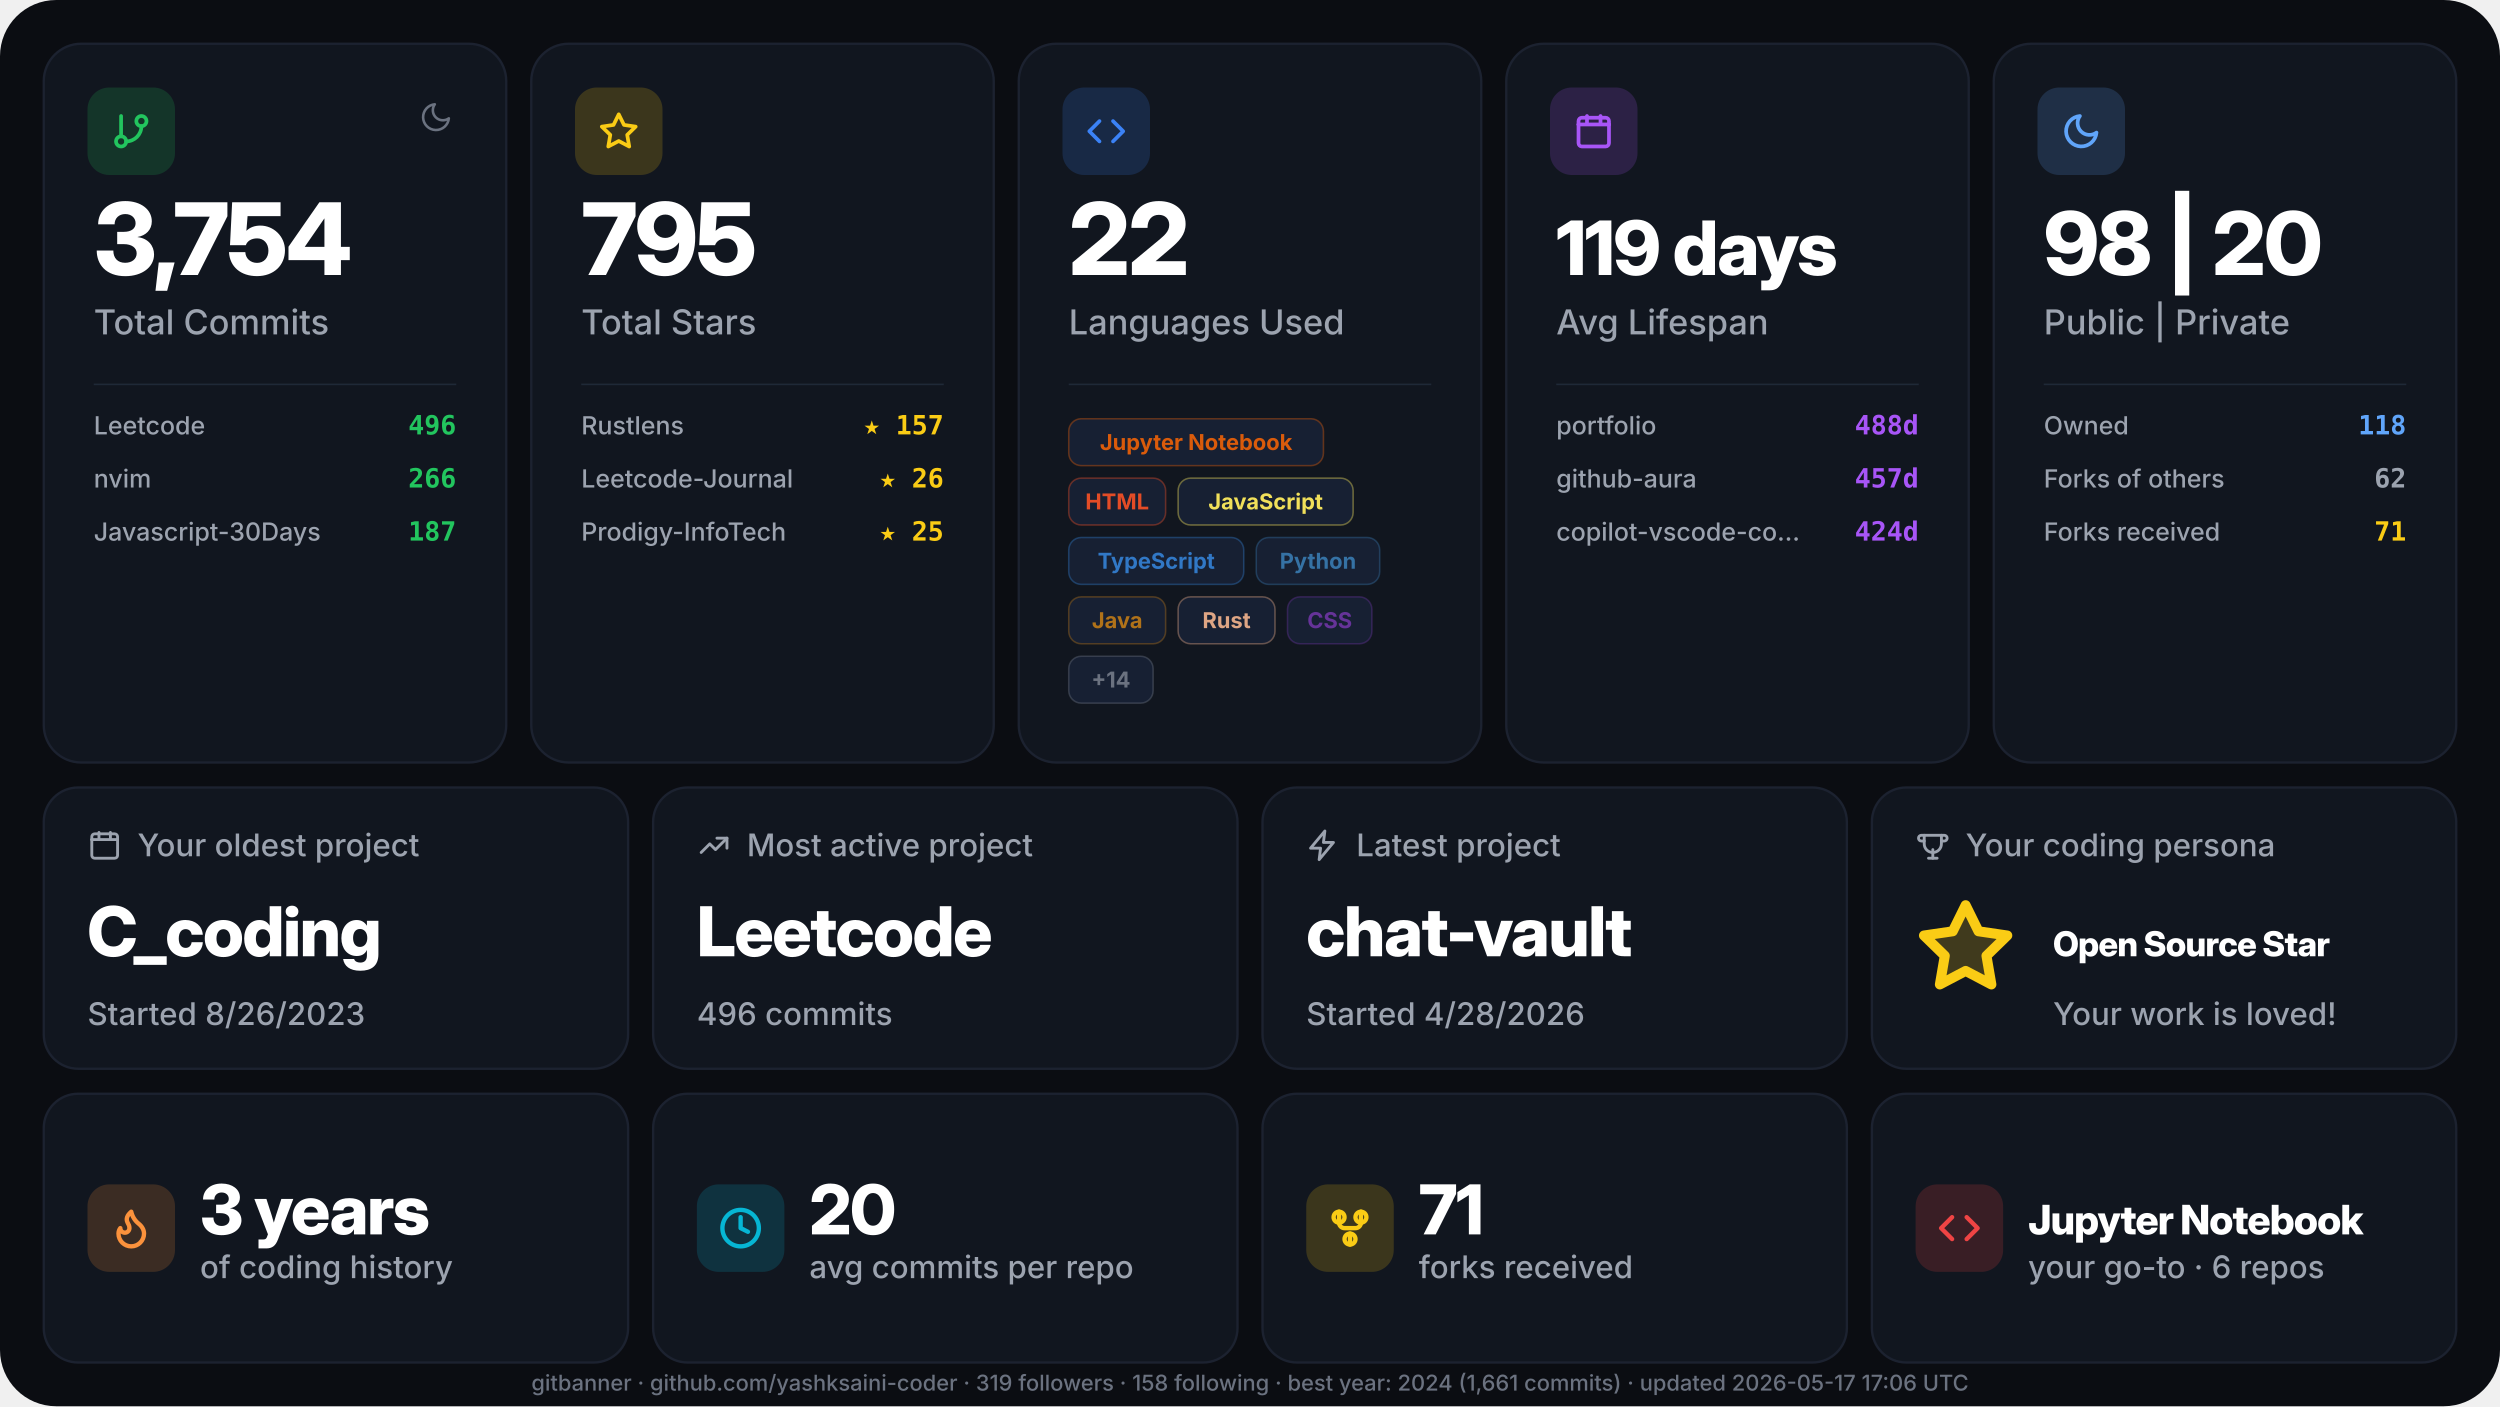
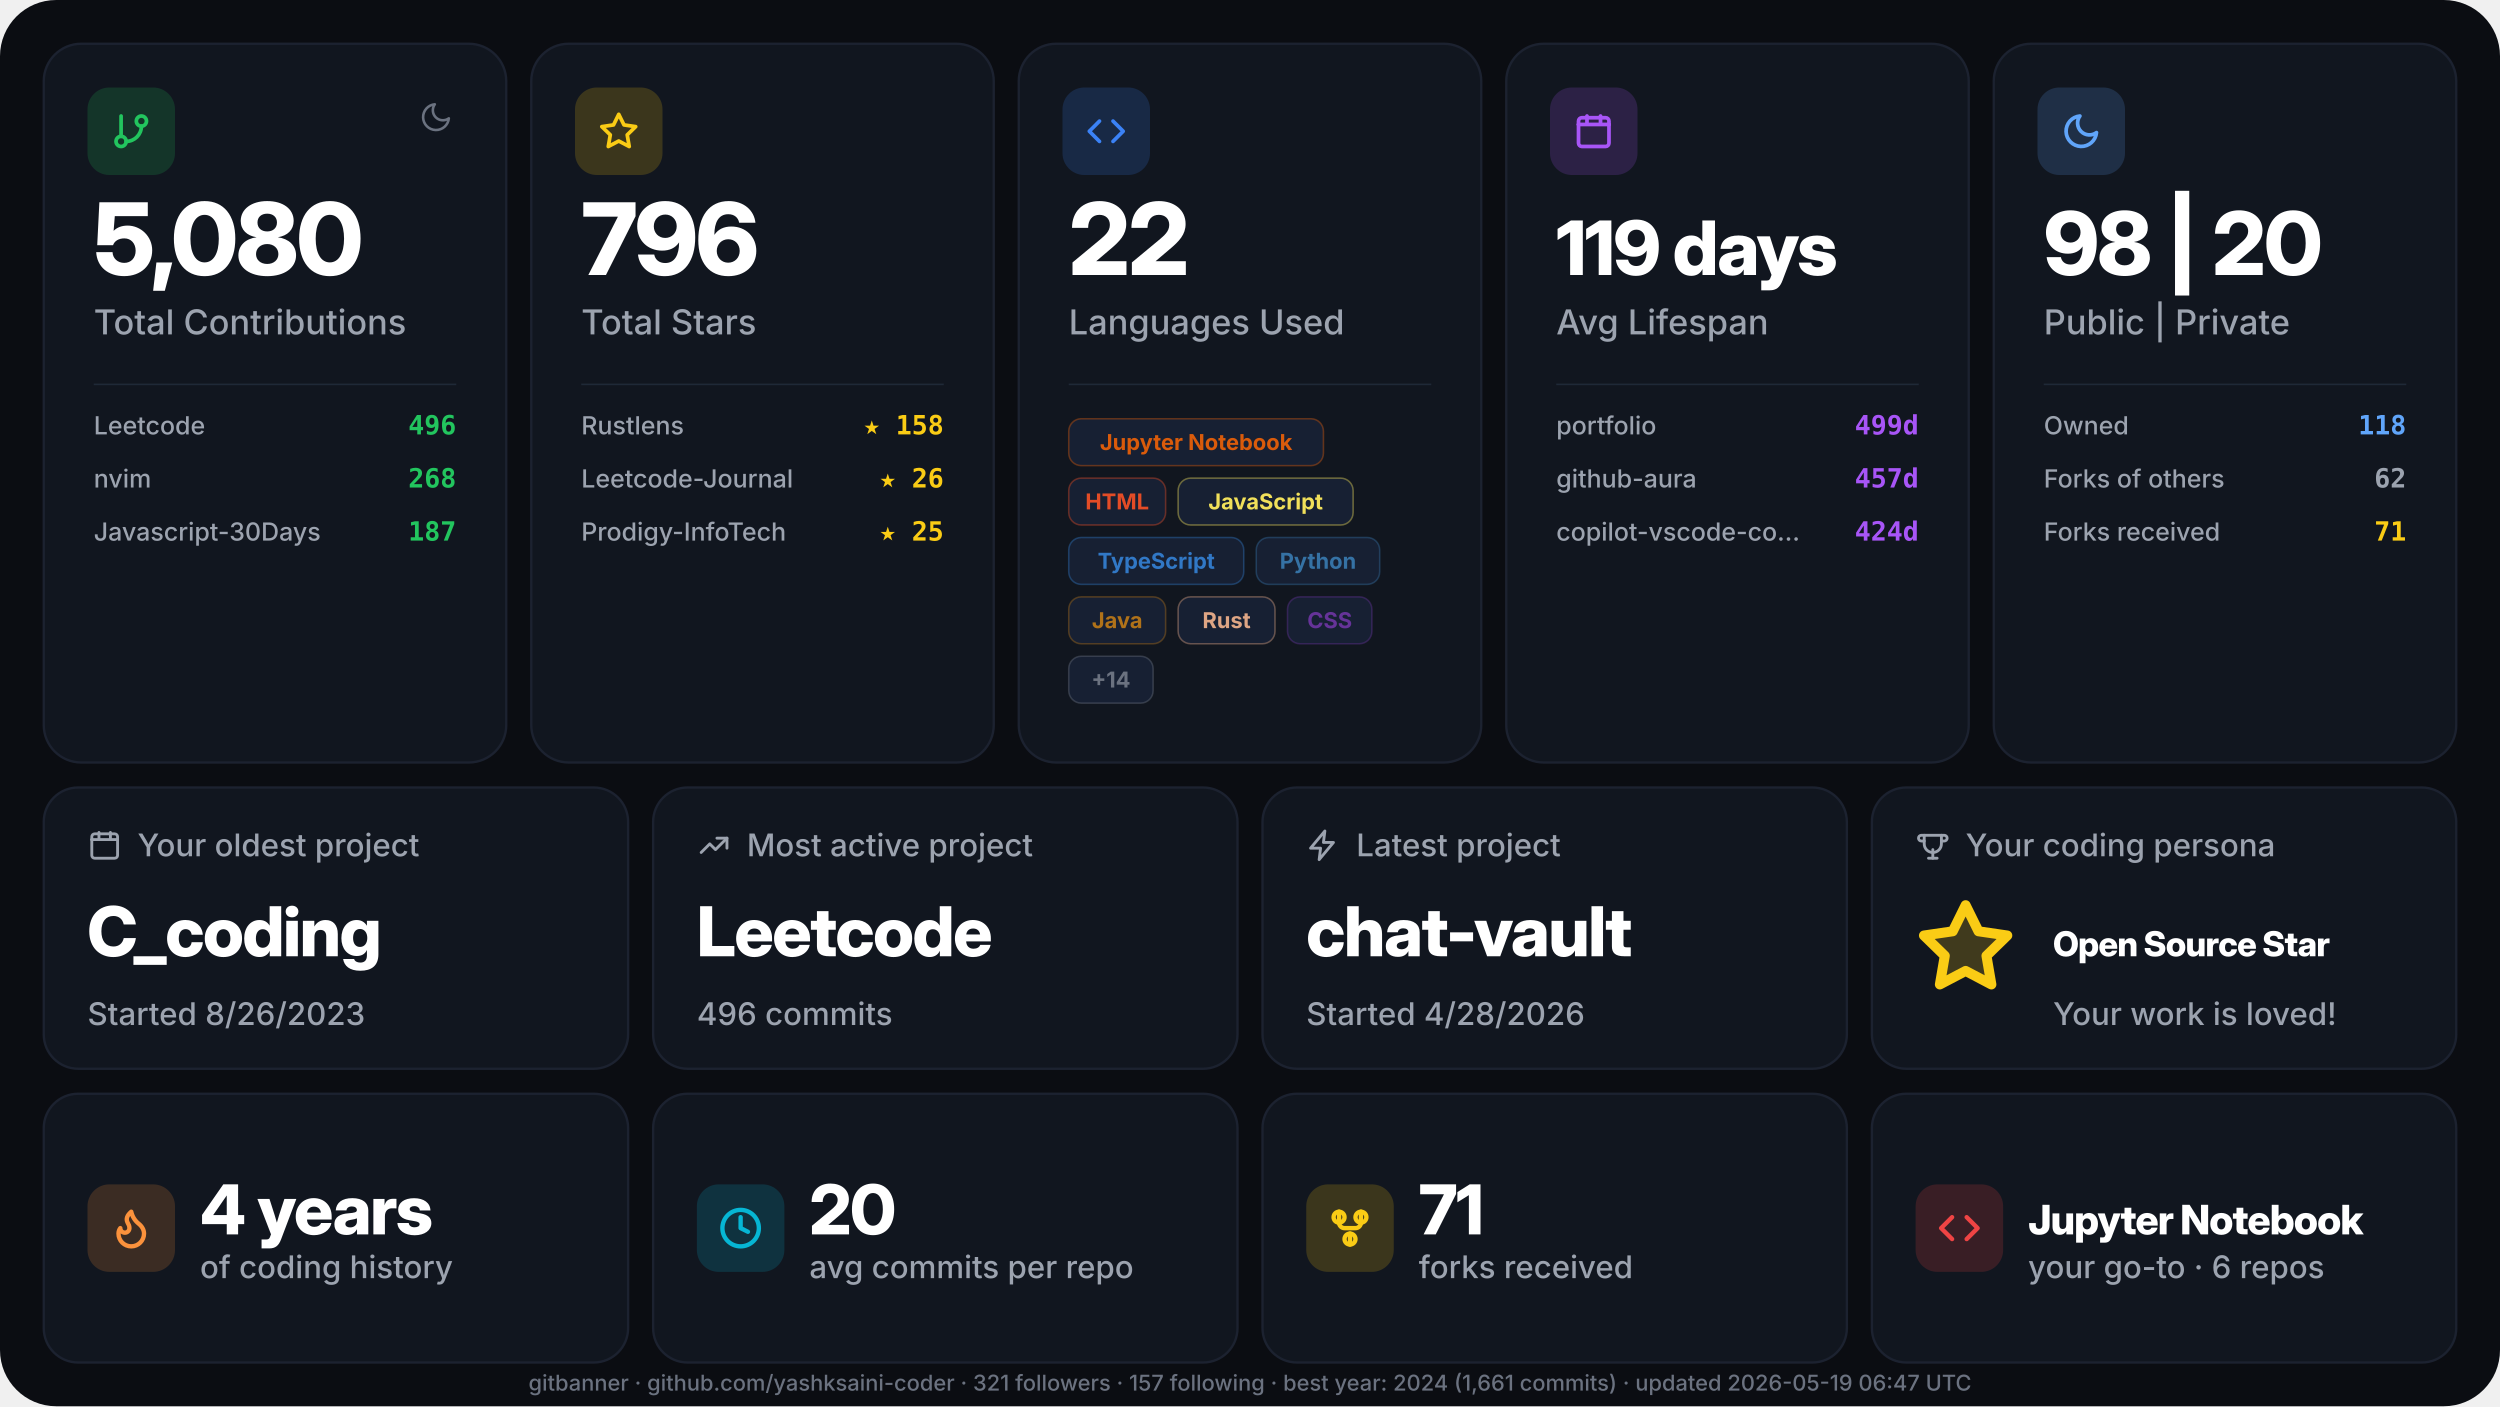
<svg xmlns="http://www.w3.org/2000/svg" width="1600" height="900" viewBox="0 0 1600 900" role="img" aria-label="GitHub stats for yashksaini-coder">
  <defs>
    <style>.gb-display { font-family: "Inter Display", "Inter", ui-sans-serif, system-ui, -apple-system, "Segoe UI", Roboto, sans-serif; font-weight: 800; letter-spacing: -0.02em; }
    .gb-text { font-family: "Inter", ui-sans-serif, system-ui, -apple-system, "Segoe UI", Roboto, sans-serif; font-weight: 500; }
    .gb-text-bold { font-family: "Inter", ui-sans-serif, system-ui, -apple-system, "Segoe UI", Roboto, sans-serif; font-weight: 700; }
    .gb-mono { font-family: "JetBrains Mono", ui-monospace, "SF Mono", Menlo, Consolas, monospace; font-weight: 600; }</style>
  </defs>
  <rect width="1600" height="900" rx="36" fill="#0b0d12" />
  <g transform="translate(28, 28)">
    <rect width="296" height="460" rx="24" fill="#11161f" stroke="#1c2230" stroke-width="1.5" />
    <g transform="translate(28, 28)">
      <rect width="56" height="56" rx="14" fill="#22c55e" fill-opacity="0.18" />
      <g transform="translate(15, 15)">
        <svg width="26" height="26" viewBox="0 0 24 24" fill="none" stroke="#22c55e" stroke-width="2.2" stroke-linecap="round" stroke-linejoin="round">
          <path d="M6 3v12" />
          <path d="M18 9a3 3 0 1 0 0-6 3 3 0 0 0 0 6z" />
          <path d="M6 21a3 3 0 1 0 0-6 3 3 0 0 0 0 6z" />
          <path d="M18 9a9 9 0 0 1-9 9" />
        </svg>
      </g>
    </g>
    <g transform="translate(240, 36)">
      <svg width="22" height="22" viewBox="0 0 24 24" fill="none" stroke="#6b7280" stroke-width="1.8" stroke-linecap="round" stroke-linejoin="round">
        <path d="M21 12.79A9 9 0 1 1 11.21 3a7 7 0 0 0 9.79 9.79z" />
      </svg>
    </g>
-     <text x="32" y="148" class="gb-display" font-size="64" fill="#ffffff">3,754</text>
-     <text x="32" y="186" class="gb-text" font-size="22" fill="#9ca3af">Total Commits</text>
+     <text x="32" y="148" class="gb-display" font-size="64" fill="#ffffff">5,080</text>
+     <text x="32" y="186" class="gb-text" font-size="22" fill="#9ca3af">Total Contributions</text>
    <line x1="32" y1="218" x2="264" y2="218" stroke="#1f2937" stroke-width="1" />
    <text x="32" y="250" class="gb-text" font-size="16" fill="#9ca3af">Leetcode</text>
    <text x="264" y="250" text-anchor="end" class="gb-mono" font-size="17" fill="#22c55e">496</text>
    <text x="32" y="284" class="gb-text" font-size="16" fill="#9ca3af">nvim</text>
-     <text x="264" y="284" text-anchor="end" class="gb-mono" font-size="17" fill="#22c55e">266</text>
+     <text x="264" y="284" text-anchor="end" class="gb-mono" font-size="17" fill="#22c55e">268</text>
    <text x="32" y="318" class="gb-text" font-size="16" fill="#9ca3af">Javascript-30Days</text>
    <text x="264" y="318" text-anchor="end" class="gb-mono" font-size="17" fill="#22c55e">187</text>
  </g>
  <g transform="translate(340, 28)">
    <rect width="296" height="460" rx="24" fill="#11161f" stroke="#1c2230" stroke-width="1.5" />
    <g transform="translate(28, 28)">
      <rect width="56" height="56" rx="14" fill="#facc15" fill-opacity="0.18" />
      <g transform="translate(15, 15)">
        <svg width="26" height="26" viewBox="0 0 24 24" fill="none" stroke="#facc15" stroke-width="2.2" stroke-linecap="round" stroke-linejoin="round">
          <path d="M12 2l3.09 6.26L22 9.27l-5 4.87 1.18 6.88L12 17.77l-6.18 3.25L7 14.14 2 9.27l6.91-1.01L12 2z" />
        </svg>
      </g>
    </g>
-     <text x="32" y="148" class="gb-display" font-size="64" fill="#ffffff">795</text>
+     <text x="32" y="148" class="gb-display" font-size="64" fill="#ffffff">796</text>
    <text x="32" y="186" class="gb-text" font-size="22" fill="#9ca3af">Total Stars</text>
    <line x1="32" y1="218" x2="264" y2="218" stroke="#1f2937" stroke-width="1" />
    <text x="32" y="250" class="gb-text" font-size="16" fill="#9ca3af">Rustlens</text>
-     <text x="264" y="250" text-anchor="end" class="gb-mono" font-size="17" fill="#facc15">★ 157</text>
+     <text x="264" y="250" text-anchor="end" class="gb-mono" font-size="17" fill="#facc15">★ 158</text>
    <text x="32" y="284" class="gb-text" font-size="16" fill="#9ca3af">Leetcode-Journal</text>
    <text x="264" y="284" text-anchor="end" class="gb-mono" font-size="17" fill="#facc15">★ 26</text>
    <text x="32" y="318" class="gb-text" font-size="16" fill="#9ca3af">Prodigy-InfoTech</text>
    <text x="264" y="318" text-anchor="end" class="gb-mono" font-size="17" fill="#facc15">★ 25</text>
  </g>
  <g transform="translate(652, 28)">
    <rect width="296" height="460" rx="24" fill="#11161f" stroke="#1c2230" stroke-width="1.5" />
    <g transform="translate(28, 28)">
      <rect width="56" height="56" rx="14" fill="#3b82f6" fill-opacity="0.18" />
      <g transform="translate(15, 15)">
        <svg width="26" height="26" viewBox="0 0 24 24" fill="none" stroke="#3b82f6" stroke-width="2.2" stroke-linecap="round" stroke-linejoin="round">
          <path d="M16 18l6-6-6-6" />
          <path d="M8 6l-6 6 6 6" />
        </svg>
      </g>
    </g>
    <text x="32" y="148" class="gb-display" font-size="64" fill="#ffffff">22</text>
    <text x="32" y="186" class="gb-text" font-size="22" fill="#9ca3af">Languages Used</text>
    <line x1="32" y1="218" x2="264" y2="218" stroke="#1f2937" stroke-width="1" />
    <g transform="translate(32, 240)">
      <g transform="translate(0, 0)">
        <rect width="163" height="30" rx="8" fill="#172033" stroke="#DA5B0B" stroke-width="1" stroke-opacity="0.4" />
        <text x="81.5" y="20" text-anchor="middle" class="gb-text-bold" font-size="14" fill="#DA5B0B">Jupyter Notebook</text>
      </g>
      <g transform="translate(0, 38)">
        <rect width="62" height="30" rx="8" fill="#172033" stroke="#e34c26" stroke-width="1" stroke-opacity="0.4" />
        <text x="31" y="20" text-anchor="middle" class="gb-text-bold" font-size="14" fill="#e34c26">HTML</text>
      </g>
      <g transform="translate(70, 38)">
        <rect width="112" height="30" rx="8" fill="#172033" stroke="#f1e05a" stroke-width="1" stroke-opacity="0.4" />
        <text x="56" y="20" text-anchor="middle" class="gb-text-bold" font-size="14" fill="#f1e05a">JavaScript</text>
      </g>
      <g transform="translate(0, 76)">
        <rect width="112" height="30" rx="8" fill="#172033" stroke="#3178c6" stroke-width="1" stroke-opacity="0.4" />
        <text x="56" y="20" text-anchor="middle" class="gb-text-bold" font-size="14" fill="#3178c6">TypeScript</text>
      </g>
      <g transform="translate(120, 76)">
        <rect width="79" height="30" rx="8" fill="#172033" stroke="#3572A5" stroke-width="1" stroke-opacity="0.4" />
        <text x="39.5" y="20" text-anchor="middle" class="gb-text-bold" font-size="14" fill="#3572A5">Python</text>
      </g>
      <g transform="translate(0, 114)">
        <rect width="62" height="30" rx="8" fill="#172033" stroke="#b07219" stroke-width="1" stroke-opacity="0.4" />
        <text x="31" y="20" text-anchor="middle" class="gb-text-bold" font-size="14" fill="#b07219">Java</text>
      </g>
      <g transform="translate(70, 114)">
        <rect width="62" height="30" rx="8" fill="#172033" stroke="#dea584" stroke-width="1" stroke-opacity="0.4" />
        <text x="31" y="20" text-anchor="middle" class="gb-text-bold" font-size="14" fill="#dea584">Rust</text>
      </g>
      <g transform="translate(140, 114)">
        <rect width="54" height="30" rx="8" fill="#172033" stroke="#663399" stroke-width="1" stroke-opacity="0.4" />
        <text x="27" y="20" text-anchor="middle" class="gb-text-bold" font-size="14" fill="#663399">CSS</text>
      </g>
      <g transform="translate(0, 152)">
        <rect width="54" height="30" rx="8" fill="#172033" stroke="#6b7280" stroke-width="1" stroke-opacity="0.4" />
        <text x="27" y="20" text-anchor="middle" class="gb-text-bold" font-size="14" fill="#6b7280">+14</text>
      </g>
    </g>
  </g>
  <g transform="translate(964, 28)">
    <rect width="296" height="460" rx="24" fill="#11161f" stroke="#1c2230" stroke-width="1.5" />
    <g transform="translate(28, 28)">
      <rect width="56" height="56" rx="14" fill="#a855f7" fill-opacity="0.18" />
      <g transform="translate(15, 15)">
        <svg width="26" height="26" viewBox="0 0 24 24" fill="none" stroke="#a855f7" stroke-width="2.2" stroke-linecap="round" stroke-linejoin="round">
          <path d="M3 8h18" />
          <path d="M3 8v11a2 2 0 0 0 2 2h14a2 2 0 0 0 2-2V8" />
          <path d="M3 8V6a2 2 0 0 1 2-2h14a2 2 0 0 1 2 2v2" />
          <path d="M8 3v4" />
          <path d="M16 3v4" />
        </svg>
      </g>
    </g>
    <text x="32" y="148" class="gb-display" font-size="48" fill="#ffffff">119 days</text>
    <text x="32" y="186" class="gb-text" font-size="22" fill="#9ca3af">Avg Lifespan</text>
    <line x1="32" y1="218" x2="264" y2="218" stroke="#1f2937" stroke-width="1" />
    <text x="32" y="250" class="gb-text" font-size="16" fill="#9ca3af">portfolio</text>
-     <text x="264" y="250" text-anchor="end" class="gb-mono" font-size="17" fill="#a855f7">488d</text>
+     <text x="264" y="250" text-anchor="end" class="gb-mono" font-size="17" fill="#a855f7">499d</text>
    <text x="32" y="284" class="gb-text" font-size="16" fill="#9ca3af">github-aura</text>
    <text x="264" y="284" text-anchor="end" class="gb-mono" font-size="17" fill="#a855f7">457d</text>
    <text x="32" y="318" class="gb-text" font-size="16" fill="#9ca3af">copilot-vscode-co…</text>
    <text x="264" y="318" text-anchor="end" class="gb-mono" font-size="17" fill="#a855f7">424d</text>
  </g>
  <g transform="translate(1276, 28)">
    <rect width="296" height="460" rx="24" fill="#11161f" stroke="#1c2230" stroke-width="1.5" />
    <g transform="translate(28, 28)">
      <rect width="56" height="56" rx="14" fill="#60a5fa" fill-opacity="0.18" />
      <g transform="translate(15, 15)">
        <svg width="26" height="26" viewBox="0 0 24 24" fill="none" stroke="#60a5fa" stroke-width="2.2" stroke-linecap="round" stroke-linejoin="round">
          <path d="M21 12.79A9 9 0 1 1 11.21 3a7 7 0 0 0 9.79 9.79z" />
        </svg>
      </g>
    </g>
    <text x="32" y="148" class="gb-display" font-size="56" fill="#ffffff">98 | 20</text>
    <text x="32" y="186" class="gb-text" font-size="22" fill="#9ca3af">Public | Private</text>
    <line x1="32" y1="218" x2="264" y2="218" stroke="#1f2937" stroke-width="1" />
    <text x="32" y="250" class="gb-text" font-size="16" fill="#9ca3af">Owned</text>
    <text x="264" y="250" text-anchor="end" class="gb-mono" font-size="17" fill="#60a5fa">118</text>
    <text x="32" y="284" class="gb-text" font-size="16" fill="#9ca3af">Forks of others</text>
    <text x="264" y="284" text-anchor="end" class="gb-mono" font-size="17" fill="#9ca3af">62</text>
    <text x="32" y="318" class="gb-text" font-size="16" fill="#9ca3af">Forks received</text>
    <text x="264" y="318" text-anchor="end" class="gb-mono" font-size="17" fill="#facc15">71</text>
  </g>
  <g transform="translate(28, 504)">
    <rect width="374" height="180" rx="22" fill="#11161f" stroke="#1c2230" stroke-width="1.5" />
    <g transform="translate(28, 26)">
      <svg width="22" height="22" viewBox="0 0 24 24" fill="none" stroke="#9ca3af" stroke-width="2" stroke-linecap="round" stroke-linejoin="round">
        <path d="M3 8h18" />
        <path d="M3 8v11a2 2 0 0 0 2 2h14a2 2 0 0 0 2-2V8" />
        <path d="M3 8V6a2 2 0 0 1 2-2h14a2 2 0 0 1 2 2v2" />
        <path d="M8 3v4" />
        <path d="M16 3v4" />
      </svg>
    </g>
    <text x="60" y="44" class="gb-text" font-size="20" fill="#9ca3af">Your oldest project</text>
    <text x="28" y="108" class="gb-display" font-size="44" fill="#ffffff">C_coding</text>
    <text x="28" y="152" class="gb-text" font-size="20" fill="#9ca3af">Started 8/26/2023</text>
  </g>
  <g transform="translate(418, 504)">
    <rect width="374" height="180" rx="22" fill="#11161f" stroke="#1c2230" stroke-width="1.5" />
    <g transform="translate(28, 26)">
      <svg width="22" height="22" viewBox="0 0 24 24" fill="none" stroke="#9ca3af" stroke-width="2" stroke-linecap="round" stroke-linejoin="round">
        <path d="M3 17l6-6 4 4 8-8" />
        <path d="M14 7h7v7" />
      </svg>
    </g>
    <text x="60" y="44" class="gb-text" font-size="20" fill="#9ca3af">Most active project</text>
    <text x="28" y="108" class="gb-display" font-size="44" fill="#ffffff">Leetcode</text>
    <text x="28" y="152" class="gb-text" font-size="20" fill="#9ca3af">496 commits</text>
  </g>
  <g transform="translate(808, 504)">
    <rect width="374" height="180" rx="22" fill="#11161f" stroke="#1c2230" stroke-width="1.5" />
    <g transform="translate(28, 26)">
      <svg width="22" height="22" viewBox="0 0 24 24" fill="none" stroke="#9ca3af" stroke-width="2" stroke-linecap="round" stroke-linejoin="round">
        <path d="M13 2L3 14h7l-1 8 10-12h-7l1-8z" />
      </svg>
    </g>
    <text x="60" y="44" class="gb-text" font-size="20" fill="#9ca3af">Latest project</text>
    <text x="28" y="108" class="gb-display" font-size="44" fill="#ffffff">chat-vault</text>
    <text x="28" y="152" class="gb-text" font-size="20" fill="#9ca3af">Started 4/28/2026</text>
  </g>
  <g transform="translate(1198, 504)">
    <rect width="374" height="180" rx="22" fill="#11161f" stroke="#1c2230" stroke-width="1.5" />
    <g transform="translate(28, 26)">
      <svg width="22" height="22" viewBox="0 0 24 24" fill="none" stroke="#9ca3af" stroke-width="2" stroke-linecap="round" stroke-linejoin="round">
        <path d="M6 9H4a2 2 0 1 1 0-4h2" />
        <path d="M18 9h2a2 2 0 1 0 0-4h-2" />
        <path d="M6 5h12v6a6 6 0 1 1-12 0V5z" />
        <path d="M9 21h6" />
        <path d="M12 15v6" />
      </svg>
    </g>
    <text x="60" y="44" class="gb-text" font-size="20" fill="#9ca3af">Your coding persona</text>
    <g transform="translate(28, 70)">
      <svg width="64" height="64" viewBox="0 0 24 24" fill="#facc1533" stroke="#facc15" stroke-width="2.4" stroke-linecap="round" stroke-linejoin="round">
        <path d="M12 2l3.09 6.26L22 9.27l-5 4.87 1.18 6.88L12 17.77l-6.18 3.25L7 14.14 2 9.27l6.91-1.01L12 2z" />
      </svg>
    </g>
    <text x="116" y="108" class="gb-display" font-size="22" fill="#ffffff">Open Source Star</text>
    <text x="116" y="152" class="gb-text" font-size="20" fill="#9ca3af">Your work is loved!</text>
  </g>
  <g transform="translate(28, 700)">
    <rect width="374" height="172" rx="22" fill="#11161f" stroke="#1c2230" stroke-width="1.5" />
    <g transform="translate(28, 58)">
      <rect width="56" height="56" rx="14" fill="#fb923c" fill-opacity="0.18" />
      <g transform="translate(14, 14)">
        <svg width="28" height="28" viewBox="0 0 24 24" fill="none" stroke="#fb923c" stroke-width="2.4" stroke-linecap="round" stroke-linejoin="round">
          <path d="M8.5 14.5A2.5 2.5 0 0 0 11 12c0-1.38-.5-2-1-3-1.072-2.143-.224-4.054 2-6 .5 2.5 2 4.9 4 6.5 2 1.6 3 3.5 3 5.5a7 7 0 1 1-14 0c0-1.153.433-2.294 1-3a2.5 2.5 0 0 0 2.5 2.5z" />
        </svg>
      </g>
    </g>
-     <text x="100" y="90" class="gb-display" font-size="44" fill="#ffffff">3 years</text>
+     <text x="100" y="90" class="gb-display" font-size="44" fill="#ffffff">4 years</text>
    <text x="100" y="118" class="gb-text" font-size="20" fill="#9ca3af">of coding history</text>
  </g>
  <g transform="translate(418, 700)">
    <rect width="374" height="172" rx="22" fill="#11161f" stroke="#1c2230" stroke-width="1.5" />
    <g transform="translate(28, 58)">
      <rect width="56" height="56" rx="14" fill="#06b6d4" fill-opacity="0.18" />
      <g transform="translate(14, 14)">
        <svg width="28" height="28" viewBox="0 0 24 24" fill="none" stroke="#06b6d4" stroke-width="2.4" stroke-linecap="round" stroke-linejoin="round">
          <path d="M12 22a10 10 0 1 0 0-20 10 10 0 0 0 0 20z" />
          <path d="M12 6v6l4 2" />
        </svg>
      </g>
    </g>
    <text x="100" y="90" class="gb-display" font-size="44" fill="#ffffff">20</text>
    <text x="100" y="118" class="gb-text" font-size="20" fill="#9ca3af">avg commits per repo</text>
  </g>
  <g transform="translate(808, 700)">
    <rect width="374" height="172" rx="22" fill="#11161f" stroke="#1c2230" stroke-width="1.5" />
    <g transform="translate(28, 58)">
      <rect width="56" height="56" rx="14" fill="#facc15" fill-opacity="0.18" />
      <g transform="translate(14, 14)">
        <svg width="28" height="28" viewBox="0 0 24 24" fill="none" stroke="#facc15" stroke-width="2.4" stroke-linecap="round" stroke-linejoin="round">
          <path d="M6 3v6" />
          <path d="M18 3v6" />
          <path d="M12 21v-6" />
          <path d="M6 9a3 3 0 0 0 3 3h6a3 3 0 0 0 3-3" />
          <path d="M6 9a3 3 0 1 1 0-6 3 3 0 0 1 0 6z" />
          <path d="M18 9a3 3 0 1 1 0-6 3 3 0 0 1 0 6z" />
          <path d="M12 21a3 3 0 1 1 0-6 3 3 0 0 1 0 6z" />
        </svg>
      </g>
    </g>
    <text x="100" y="90" class="gb-display" font-size="44" fill="#ffffff">71</text>
    <text x="100" y="118" class="gb-text" font-size="20" fill="#9ca3af">forks received</text>
  </g>
  <g transform="translate(1198, 700)">
    <rect width="374" height="172" rx="22" fill="#11161f" stroke="#1c2230" stroke-width="1.5" />
    <g transform="translate(28, 58)">
      <rect width="56" height="56" rx="14" fill="#ef4444" fill-opacity="0.18" />
      <g transform="translate(14, 14)">
        <svg width="28" height="28" viewBox="0 0 24 24" fill="none" stroke="#ef4444" stroke-width="2.4" stroke-linecap="round" stroke-linejoin="round">
          <path d="M16 18l6-6-6-6" />
          <path d="M8 6l-6 6 6 6" />
        </svg>
      </g>
    </g>
    <text x="100" y="90" class="gb-display" font-size="26" fill="#ffffff">Jupyter Notebook</text>
    <text x="100" y="118" class="gb-text" font-size="20" fill="#9ca3af">your go-to · 6 repos</text>
  </g>
-   <text x="800" y="890" text-anchor="middle" class="gb-text" font-size="14" fill="#6b7280">gitbanner · github.com/yashksaini-coder · 319 followers · 158 following · best year: 2024 (1,661 commits) · updated 2026-05-17 17:06 UTC</text>
+   <text x="800" y="890" text-anchor="middle" class="gb-text" font-size="14" fill="#6b7280">gitbanner · github.com/yashksaini-coder · 321 followers · 157 following · best year: 2024 (1,661 commits) · updated 2026-05-19 06:47 UTC</text>
</svg>
